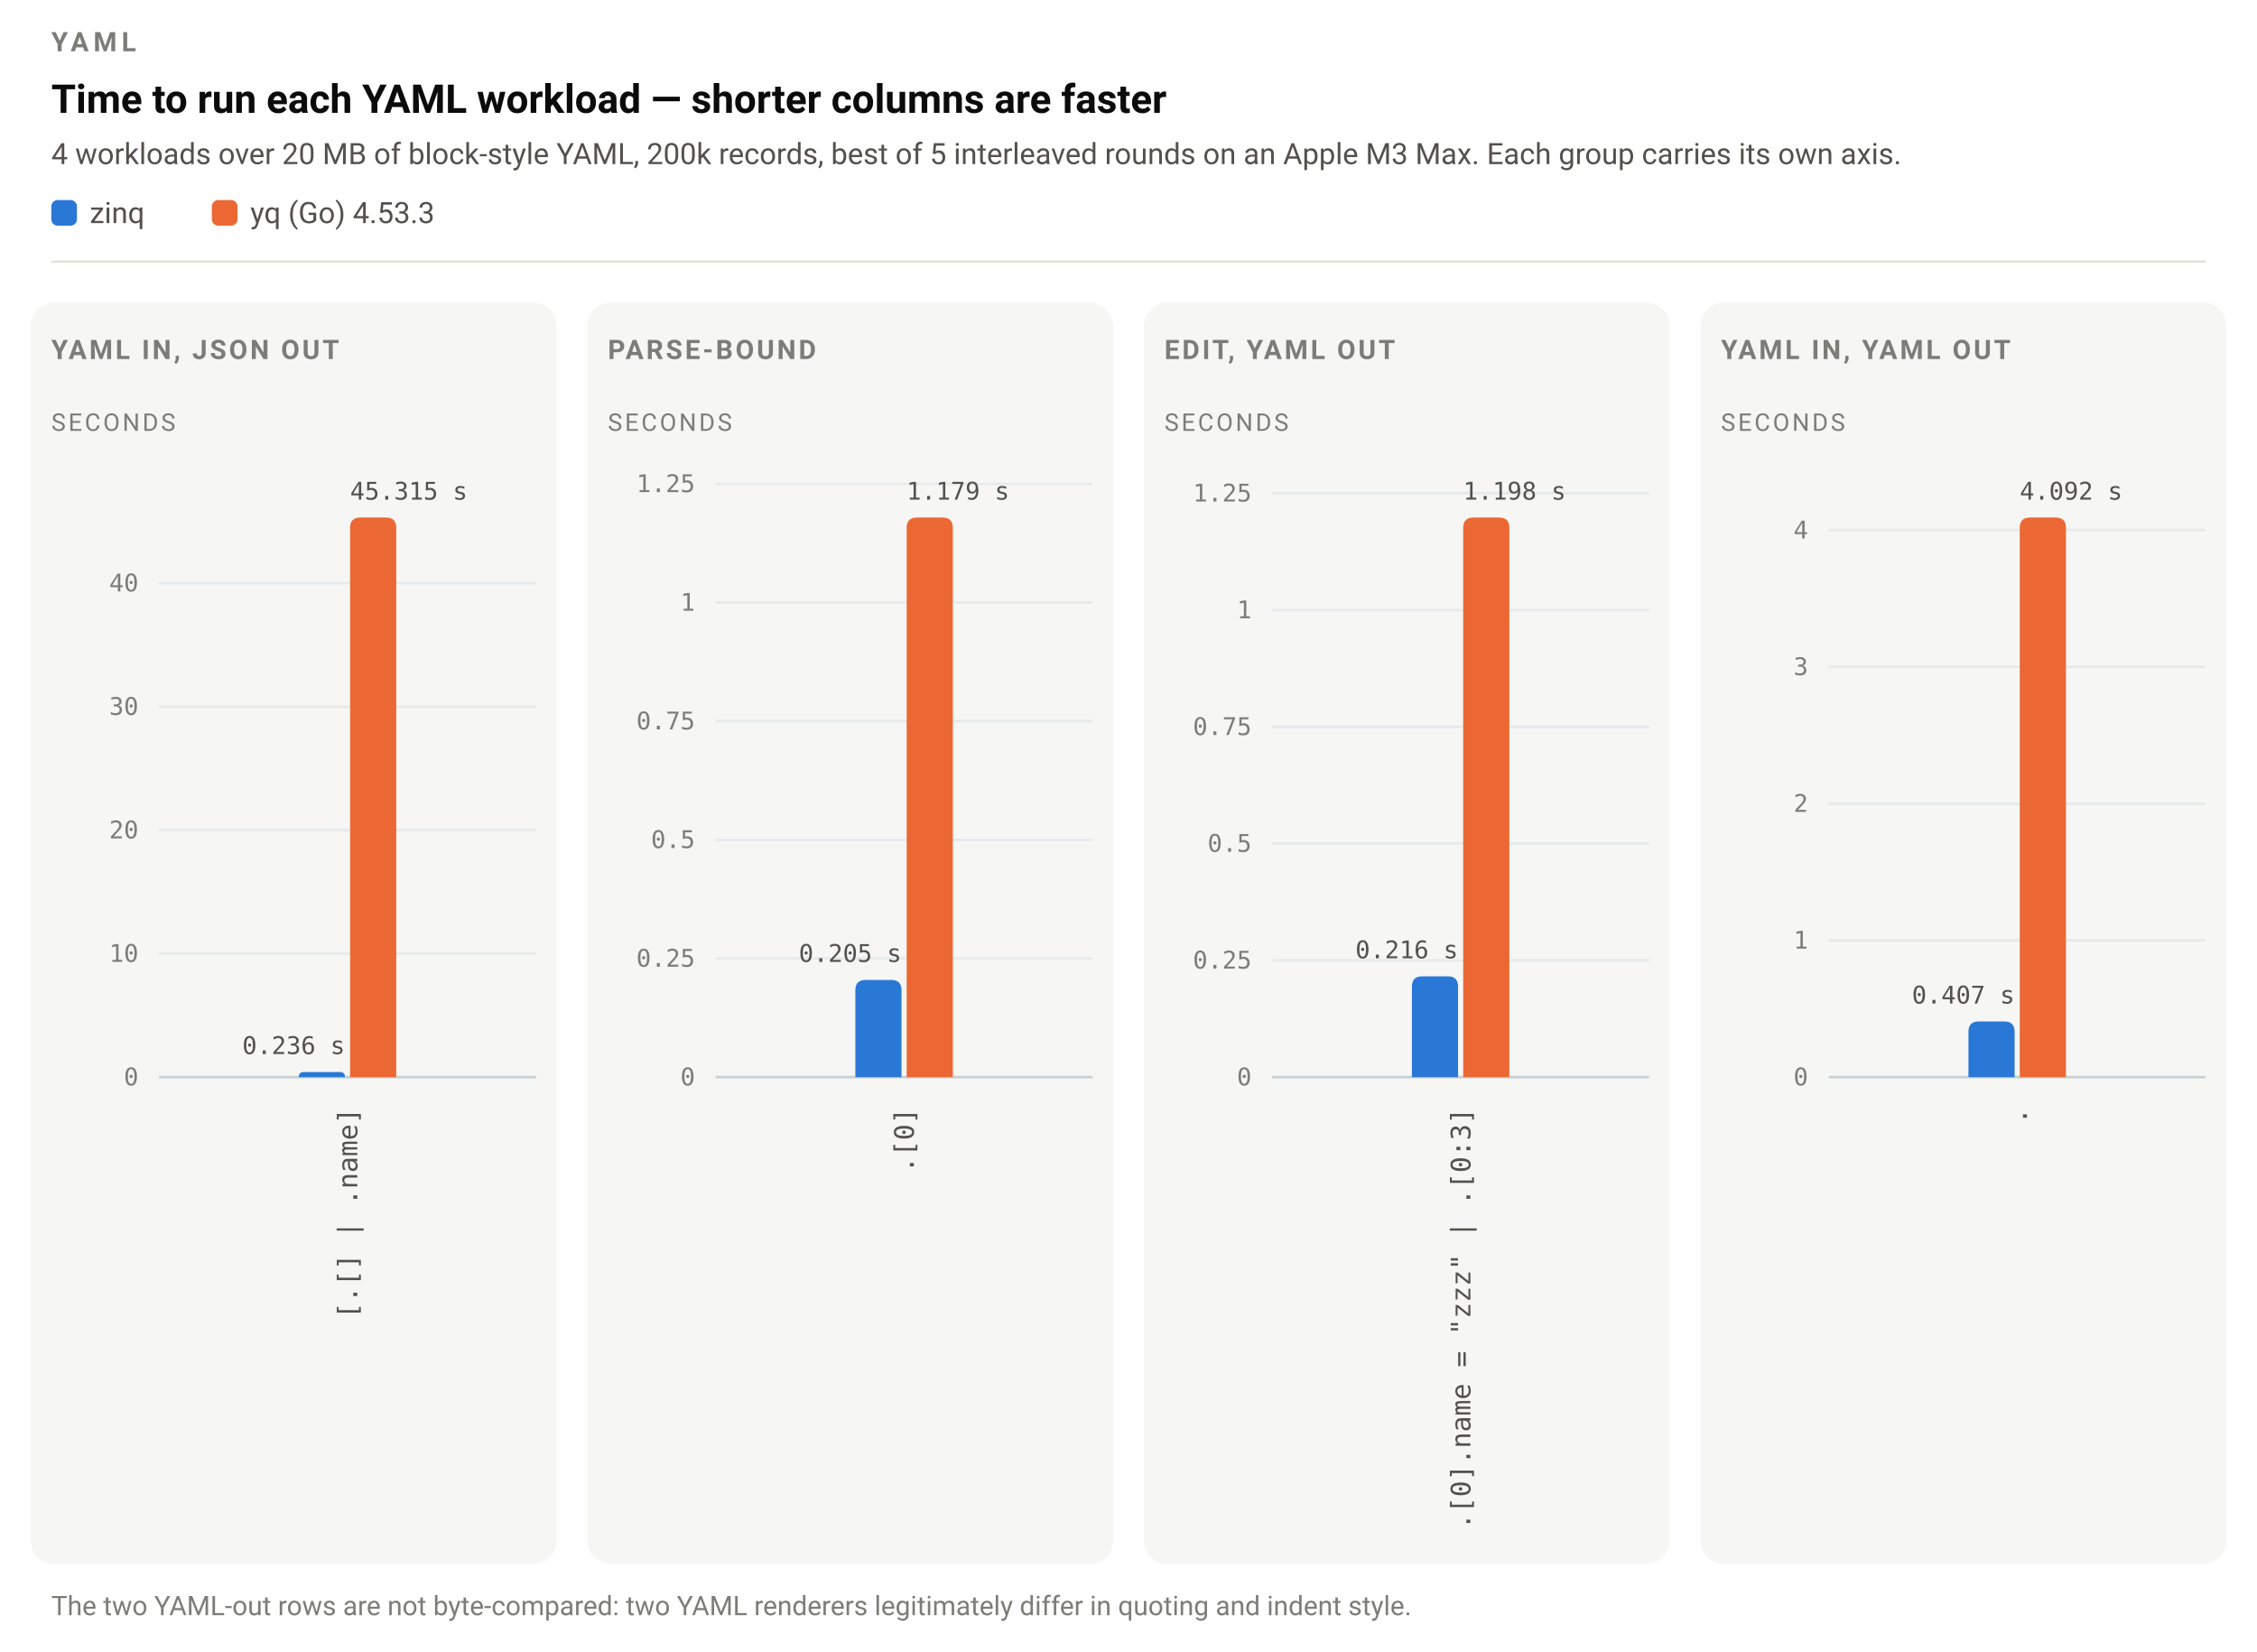
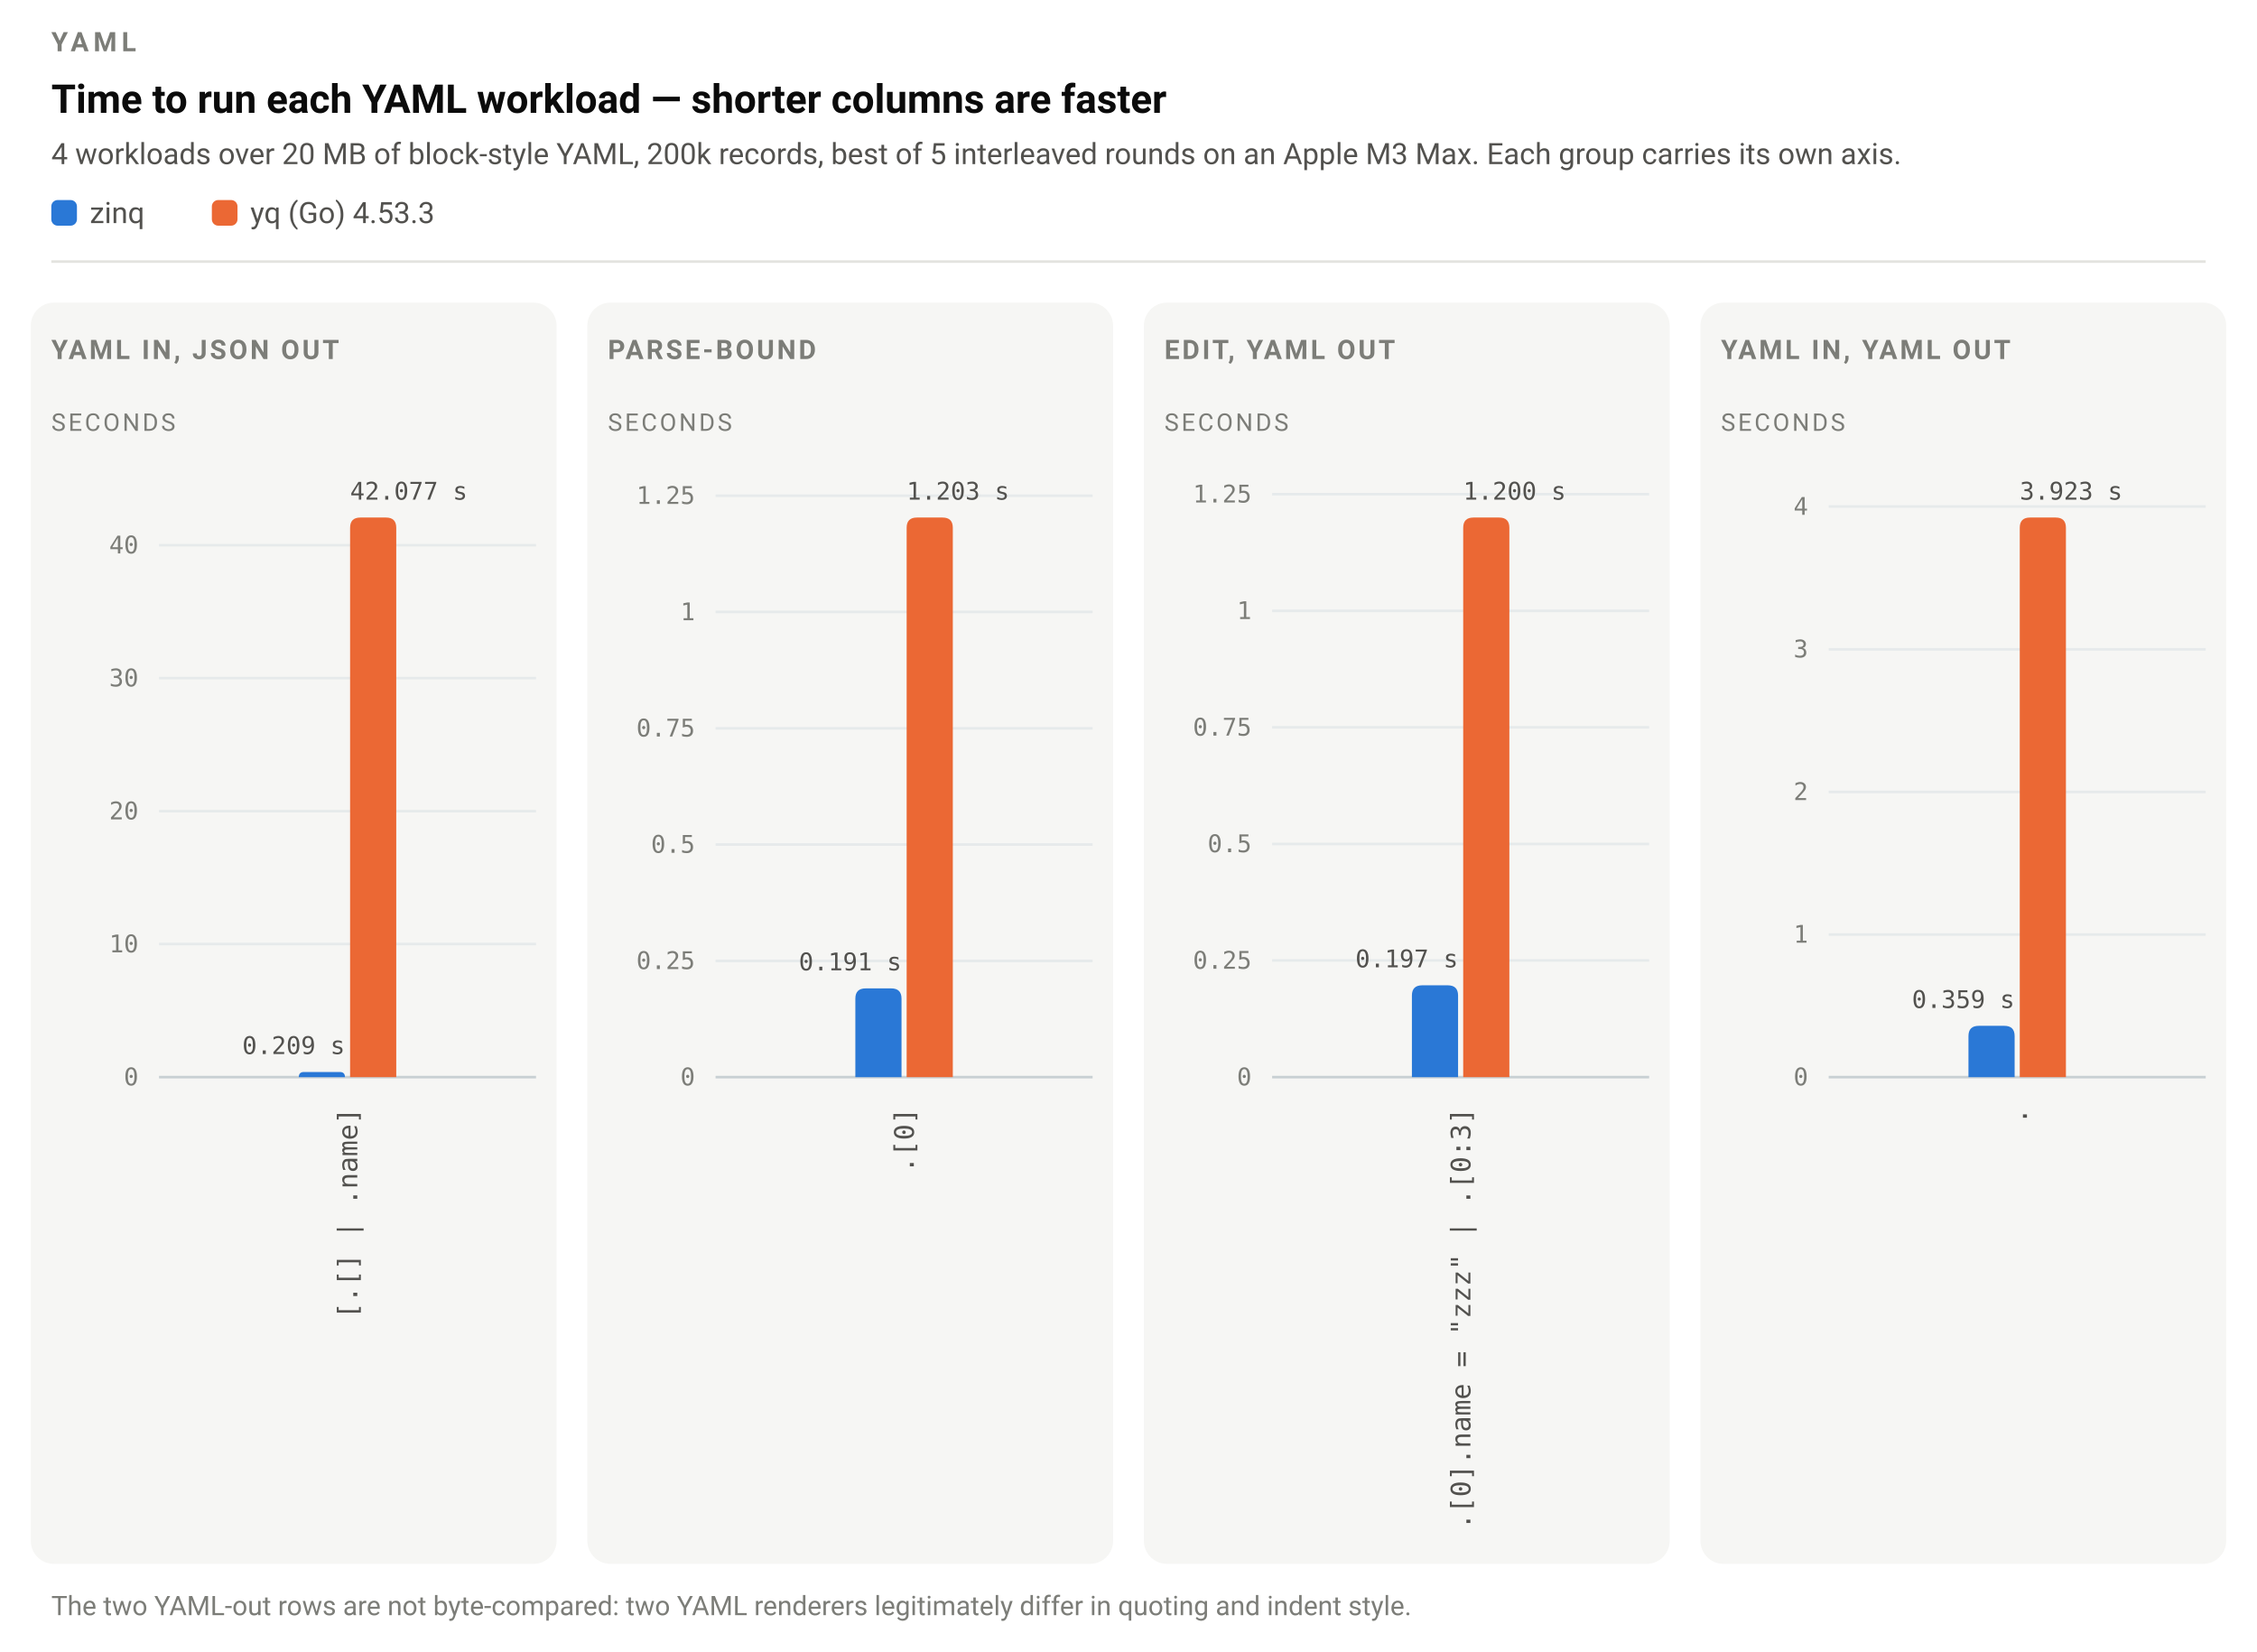
<svg xmlns="http://www.w3.org/2000/svg" width="880" height="644" viewBox="0 0 880 644" role="img" aria-label="Time to run 4 YAML workloads, zinq against yq (Go) 4.53.3, over 20 MB of block-style YAML, 200k records. zinq is ahead on all 4.">
  <text x="20" y="20" font-family="ui-sans-serif, system-ui, -apple-system, Segoe UI, Roboto, sans-serif" font-size="10.5" font-weight="600" letter-spacing="1.8" fill="#7c7d78">YAML</text>
  <text x="20" y="44" font-family="ui-sans-serif, system-ui, -apple-system, Segoe UI, Roboto, sans-serif" font-size="15.5" font-weight="600" fill="#0b0b0b">Time to run each YAML workload — shorter columns are faster</text>
  <text x="20" y="64" font-family="ui-sans-serif, system-ui, -apple-system, Segoe UI, Roboto, sans-serif" font-size="11.5" fill="#52514e">4 workloads over 20 MB of block-style YAML, 200k records, best of 5 interleaved rounds on an Apple M3 Max. Each group carries its own axis.</text>
  <rect x="20" y="78" width="10" height="10" rx="2.5" fill="#2a78d6" />
  <text x="35" y="87" font-family="ui-sans-serif, system-ui, -apple-system, Segoe UI, Roboto, sans-serif" font-size="11.5" fill="#52514e">zinq</text>
  <rect x="82.6" y="78" width="10" height="10" rx="2.5" fill="#eb6834" />
  <text x="97.6" y="87" font-family="ui-sans-serif, system-ui, -apple-system, Segoe UI, Roboto, sans-serif" font-size="11.5" fill="#52514e">yq (Go) 4.53.3</text>
  <line x1="20" y1="102" x2="860" y2="102" stroke="#e3e3df" stroke-width="1" />
  <rect x="12.0" y="118" width="205.0" height="491.8" rx="9" fill="#f6f6f4" />
  <text x="20" y="140" font-family="ui-sans-serif, system-ui, -apple-system, Segoe UI, Roboto, sans-serif" font-size="10.5" font-weight="600" letter-spacing="1" fill="#7c7d78">YAML IN, JSON OUT</text>
  <text x="20" y="168" font-family="ui-sans-serif, system-ui, -apple-system, Segoe UI, Roboto, sans-serif" font-size="9.5" letter-spacing="1" fill="#7c7d78">SECONDS</text>
  <text x="54" y="423.2" font-family="ui-monospace, SFMono-Regular, Menlo, Consolas, monospace" font-size="9.5" text-anchor="end" fill="#7c7d78">0</text>
-   <line x1="62.0" y1="371.9" x2="209.0" y2="371.9" stroke="#e6eaeb" stroke-width="1" />
-   <text x="54" y="375.052" font-family="ui-monospace, SFMono-Regular, Menlo, Consolas, monospace" font-size="9.5" text-anchor="end" fill="#7c7d78">10</text>
-   <line x1="62.0" y1="323.7" x2="209.0" y2="323.7" stroke="#e6eaeb" stroke-width="1" />
-   <text x="54" y="326.904" font-family="ui-monospace, SFMono-Regular, Menlo, Consolas, monospace" font-size="9.5" text-anchor="end" fill="#7c7d78">20</text>
-   <line x1="62.0" y1="275.6" x2="209.0" y2="275.6" stroke="#e6eaeb" stroke-width="1" />
-   <text x="54" y="278.757" font-family="ui-monospace, SFMono-Regular, Menlo, Consolas, monospace" font-size="9.5" text-anchor="end" fill="#7c7d78">30</text>
-   <line x1="62.0" y1="227.4" x2="209.0" y2="227.4" stroke="#e6eaeb" stroke-width="1" />
-   <text x="54" y="230.609" font-family="ui-monospace, SFMono-Regular, Menlo, Consolas, monospace" font-size="9.5" text-anchor="end" fill="#7c7d78">40</text>
+   <line x1="62.0" y1="368.1" x2="209.0" y2="368.1" stroke="#e6eaeb" stroke-width="1" />
+   <text x="54" y="371.347" font-family="ui-monospace, SFMono-Regular, Menlo, Consolas, monospace" font-size="9.5" text-anchor="end" fill="#7c7d78">10</text>
+   <line x1="62.0" y1="316.3" x2="209.0" y2="316.3" stroke="#e6eaeb" stroke-width="1" />
+   <text x="54" y="319.494" font-family="ui-monospace, SFMono-Regular, Menlo, Consolas, monospace" font-size="9.5" text-anchor="end" fill="#7c7d78">20</text>
+   <line x1="62.0" y1="264.4" x2="209.0" y2="264.4" stroke="#e6eaeb" stroke-width="1" />
+   <text x="54" y="267.641" font-family="ui-monospace, SFMono-Regular, Menlo, Consolas, monospace" font-size="9.5" text-anchor="end" fill="#7c7d78">30</text>
+   <line x1="62.0" y1="212.6" x2="209.0" y2="212.6" stroke="#e6eaeb" stroke-width="1" />
+   <text x="54" y="215.788" font-family="ui-monospace, SFMono-Regular, Menlo, Consolas, monospace" font-size="9.5" text-anchor="end" fill="#7c7d78">40</text>
  <line x1="62.0" y1="420.0" x2="209.0" y2="420.0" stroke="#c8d0d3" stroke-width="1" />
  <path d="M116.5 420.0L116.5 420.0Q116.5 418.0 118.5 418.0L132.5 418.0Q134.5 418.0 134.5 420.0L134.5 420.0Z" fill="#2a78d6" />
  <path d="M136.5 420.0L136.5 205.8Q136.5 201.8 140.5 201.8L150.5 201.8Q154.5 201.8 154.5 205.8L154.5 420.0Z" fill="#eb6834" />
-   <text x="134.5" y="411" font-family="ui-monospace, SFMono-Regular, Menlo, Consolas, monospace" font-size="9.5" text-anchor="end" fill="#52514e">0.236 s</text>
-   <text x="136.5" y="194.818" font-family="ui-monospace, SFMono-Regular, Menlo, Consolas, monospace" font-size="9.5" text-anchor="start" fill="#52514e">45.315 s</text>
+   <text x="134.5" y="411" font-family="ui-monospace, SFMono-Regular, Menlo, Consolas, monospace" font-size="9.5" text-anchor="end" fill="#52514e">0.209 s</text>
+   <text x="136.5" y="194.818" font-family="ui-monospace, SFMono-Regular, Menlo, Consolas, monospace" font-size="9.5" text-anchor="start" fill="#52514e">42.077 s</text>
  <text x="139.3" y="432" font-family="ui-monospace, SFMono-Regular, Menlo, Consolas, monospace" font-size="10.5" text-anchor="end" transform="rotate(-90 139.3 432.0)" fill="#52514e">[.[] | .name]</text>
  <rect x="229.0" y="118" width="205.0" height="491.8" rx="9" fill="#f6f6f4" />
  <text x="237" y="140" font-family="ui-sans-serif, system-ui, -apple-system, Segoe UI, Roboto, sans-serif" font-size="10.5" font-weight="600" letter-spacing="1" fill="#7c7d78">PARSE-BOUND</text>
  <text x="237" y="168" font-family="ui-sans-serif, system-ui, -apple-system, Segoe UI, Roboto, sans-serif" font-size="9.5" letter-spacing="1" fill="#7c7d78">SECONDS</text>
  <text x="271" y="423.2" font-family="ui-monospace, SFMono-Regular, Menlo, Consolas, monospace" font-size="9.5" text-anchor="end" fill="#7c7d78">0</text>
-   <line x1="279.0" y1="373.7" x2="426.0" y2="373.7" stroke="#e6eaeb" stroke-width="1" />
-   <text x="271" y="376.936" font-family="ui-monospace, SFMono-Regular, Menlo, Consolas, monospace" font-size="9.5" text-anchor="end" fill="#7c7d78">0.25</text>
-   <line x1="279.0" y1="327.5" x2="426.0" y2="327.5" stroke="#e6eaeb" stroke-width="1" />
-   <text x="271" y="330.672" font-family="ui-monospace, SFMono-Regular, Menlo, Consolas, monospace" font-size="9.5" text-anchor="end" fill="#7c7d78">0.5</text>
-   <line x1="279.0" y1="281.2" x2="426.0" y2="281.2" stroke="#e6eaeb" stroke-width="1" />
-   <text x="271" y="284.407" font-family="ui-monospace, SFMono-Regular, Menlo, Consolas, monospace" font-size="9.5" text-anchor="end" fill="#7c7d78">0.75</text>
-   <line x1="279.0" y1="234.9" x2="426.0" y2="234.9" stroke="#e6eaeb" stroke-width="1" />
-   <text x="271" y="238.143" font-family="ui-monospace, SFMono-Regular, Menlo, Consolas, monospace" font-size="9.5" text-anchor="end" fill="#7c7d78">1</text>
-   <line x1="279.0" y1="188.7" x2="426.0" y2="188.7" stroke="#e6eaeb" stroke-width="1" />
-   <text x="271" y="191.879" font-family="ui-monospace, SFMono-Regular, Menlo, Consolas, monospace" font-size="9.5" text-anchor="end" fill="#7c7d78">1.25</text>
+   <line x1="279.0" y1="374.7" x2="426.0" y2="374.7" stroke="#e6eaeb" stroke-width="1" />
+   <text x="271" y="377.859" font-family="ui-monospace, SFMono-Regular, Menlo, Consolas, monospace" font-size="9.5" text-anchor="end" fill="#7c7d78">0.25</text>
+   <line x1="279.0" y1="329.3" x2="426.0" y2="329.3" stroke="#e6eaeb" stroke-width="1" />
+   <text x="271" y="332.518" font-family="ui-monospace, SFMono-Regular, Menlo, Consolas, monospace" font-size="9.5" text-anchor="end" fill="#7c7d78">0.5</text>
+   <line x1="279.0" y1="284.0" x2="426.0" y2="284.0" stroke="#e6eaeb" stroke-width="1" />
+   <text x="271" y="287.176" font-family="ui-monospace, SFMono-Regular, Menlo, Consolas, monospace" font-size="9.5" text-anchor="end" fill="#7c7d78">0.75</text>
+   <line x1="279.0" y1="238.6" x2="426.0" y2="238.6" stroke="#e6eaeb" stroke-width="1" />
+   <text x="271" y="241.835" font-family="ui-monospace, SFMono-Regular, Menlo, Consolas, monospace" font-size="9.5" text-anchor="end" fill="#7c7d78">1</text>
+   <line x1="279.0" y1="193.3" x2="426.0" y2="193.3" stroke="#e6eaeb" stroke-width="1" />
+   <text x="271" y="196.494" font-family="ui-monospace, SFMono-Regular, Menlo, Consolas, monospace" font-size="9.5" text-anchor="end" fill="#7c7d78">1.25</text>
  <line x1="279.0" y1="420.0" x2="426.0" y2="420.0" stroke="#c8d0d3" stroke-width="1" />
-   <path d="M333.5 420.0L333.5 386.1Q333.5 382.1 337.5 382.1L347.5 382.1Q351.5 382.1 351.5 386.1L351.5 420.0Z" fill="#2a78d6" />
+   <path d="M333.5 420.0L333.5 389.4Q333.5 385.4 337.5 385.4L347.5 385.4Q351.5 385.4 351.5 389.4L351.5 420.0Z" fill="#2a78d6" />
  <path d="M353.5 420.0L353.5 205.8Q353.5 201.8 357.5 201.8L367.5 201.8Q371.5 201.8 371.5 205.8L371.5 420.0Z" fill="#eb6834" />
-   <text x="351.5" y="375.063" font-family="ui-monospace, SFMono-Regular, Menlo, Consolas, monospace" font-size="9.5" text-anchor="end" fill="#52514e">0.205 s</text>
-   <text x="353.5" y="194.818" font-family="ui-monospace, SFMono-Regular, Menlo, Consolas, monospace" font-size="9.5" text-anchor="start" fill="#52514e">1.179 s</text>
+   <text x="351.5" y="378.359" font-family="ui-monospace, SFMono-Regular, Menlo, Consolas, monospace" font-size="9.5" text-anchor="end" fill="#52514e">0.191 s</text>
+   <text x="353.5" y="194.818" font-family="ui-monospace, SFMono-Regular, Menlo, Consolas, monospace" font-size="9.5" text-anchor="start" fill="#52514e">1.203 s</text>
  <text x="356.3" y="432" font-family="ui-monospace, SFMono-Regular, Menlo, Consolas, monospace" font-size="10.5" text-anchor="end" transform="rotate(-90 356.3 432.0)" fill="#52514e">.[0]</text>
  <rect x="446.0" y="118" width="205.0" height="491.8" rx="9" fill="#f6f6f4" />
  <text x="454" y="140" font-family="ui-sans-serif, system-ui, -apple-system, Segoe UI, Roboto, sans-serif" font-size="10.5" font-weight="600" letter-spacing="1" fill="#7c7d78">EDIT, YAML OUT</text>
  <text x="454" y="168" font-family="ui-sans-serif, system-ui, -apple-system, Segoe UI, Roboto, sans-serif" font-size="9.5" letter-spacing="1" fill="#7c7d78">SECONDS</text>
  <text x="488" y="423.2" font-family="ui-monospace, SFMono-Regular, Menlo, Consolas, monospace" font-size="9.5" text-anchor="end" fill="#7c7d78">0</text>
  <line x1="496.0" y1="374.5" x2="643.0" y2="374.5" stroke="#e6eaeb" stroke-width="1" />
-   <text x="488" y="377.67" font-family="ui-monospace, SFMono-Regular, Menlo, Consolas, monospace" font-size="9.5" text-anchor="end" fill="#7c7d78">0.25</text>
-   <line x1="496.0" y1="328.9" x2="643.0" y2="328.9" stroke="#e6eaeb" stroke-width="1" />
-   <text x="488" y="332.139" font-family="ui-monospace, SFMono-Regular, Menlo, Consolas, monospace" font-size="9.5" text-anchor="end" fill="#7c7d78">0.5</text>
-   <line x1="496.0" y1="283.4" x2="643.0" y2="283.4" stroke="#e6eaeb" stroke-width="1" />
-   <text x="488" y="286.609" font-family="ui-monospace, SFMono-Regular, Menlo, Consolas, monospace" font-size="9.5" text-anchor="end" fill="#7c7d78">0.75</text>
-   <line x1="496.0" y1="237.9" x2="643.0" y2="237.9" stroke="#e6eaeb" stroke-width="1" />
-   <text x="488" y="241.078" font-family="ui-monospace, SFMono-Regular, Menlo, Consolas, monospace" font-size="9.5" text-anchor="end" fill="#7c7d78">1</text>
-   <line x1="496.0" y1="192.3" x2="643.0" y2="192.3" stroke="#e6eaeb" stroke-width="1" />
-   <text x="488" y="195.548" font-family="ui-monospace, SFMono-Regular, Menlo, Consolas, monospace" font-size="9.5" text-anchor="end" fill="#7c7d78">1.25</text>
+   <text x="488" y="377.745" font-family="ui-monospace, SFMono-Regular, Menlo, Consolas, monospace" font-size="9.5" text-anchor="end" fill="#7c7d78">0.25</text>
+   <line x1="496.0" y1="329.1" x2="643.0" y2="329.1" stroke="#e6eaeb" stroke-width="1" />
+   <text x="488" y="332.291" font-family="ui-monospace, SFMono-Regular, Menlo, Consolas, monospace" font-size="9.5" text-anchor="end" fill="#7c7d78">0.5</text>
+   <line x1="496.0" y1="283.6" x2="643.0" y2="283.6" stroke="#e6eaeb" stroke-width="1" />
+   <text x="488" y="286.836" font-family="ui-monospace, SFMono-Regular, Menlo, Consolas, monospace" font-size="9.5" text-anchor="end" fill="#7c7d78">0.75</text>
+   <line x1="496.0" y1="238.2" x2="643.0" y2="238.2" stroke="#e6eaeb" stroke-width="1" />
+   <text x="488" y="241.382" font-family="ui-monospace, SFMono-Regular, Menlo, Consolas, monospace" font-size="9.5" text-anchor="end" fill="#7c7d78">1</text>
+   <line x1="496.0" y1="192.7" x2="643.0" y2="192.7" stroke="#e6eaeb" stroke-width="1" />
+   <text x="488" y="195.927" font-family="ui-monospace, SFMono-Regular, Menlo, Consolas, monospace" font-size="9.5" text-anchor="end" fill="#7c7d78">1.25</text>
  <line x1="496.0" y1="420.0" x2="643.0" y2="420.0" stroke="#c8d0d3" stroke-width="1" />
-   <path d="M550.5 420.0L550.5 384.7Q550.5 380.7 554.5 380.7L564.5 380.7Q568.5 380.7 568.5 384.7L568.5 420.0Z" fill="#2a78d6" />
+   <path d="M550.5 420.0L550.5 388.2Q550.5 384.2 554.5 384.2L564.5 384.2Q568.5 384.2 568.5 388.2L568.5 420.0Z" fill="#2a78d6" />
  <path d="M570.5 420.0L570.5 205.8Q570.5 201.8 574.5 201.8L584.5 201.8Q588.5 201.8 588.5 205.8L588.5 420.0Z" fill="#eb6834" />
-   <text x="568.5" y="373.662" font-family="ui-monospace, SFMono-Regular, Menlo, Consolas, monospace" font-size="9.5" text-anchor="end" fill="#52514e">0.216 s</text>
-   <text x="570.5" y="194.818" font-family="ui-monospace, SFMono-Regular, Menlo, Consolas, monospace" font-size="9.5" text-anchor="start" fill="#52514e">1.198 s</text>
+   <text x="568.5" y="377.182" font-family="ui-monospace, SFMono-Regular, Menlo, Consolas, monospace" font-size="9.5" text-anchor="end" fill="#52514e">0.197 s</text>
+   <text x="570.5" y="194.818" font-family="ui-monospace, SFMono-Regular, Menlo, Consolas, monospace" font-size="9.5" text-anchor="start" fill="#52514e">1.200 s</text>
  <text x="573.3" y="432" font-family="ui-monospace, SFMono-Regular, Menlo, Consolas, monospace" font-size="10.5" text-anchor="end" transform="rotate(-90 573.3 432.0)" fill="#52514e">.[0].name = "zzz" | .[0:3]</text>
  <rect x="663.0" y="118" width="205.0" height="491.8" rx="9" fill="#f6f6f4" />
  <text x="671" y="140" font-family="ui-sans-serif, system-ui, -apple-system, Segoe UI, Roboto, sans-serif" font-size="10.5" font-weight="600" letter-spacing="1" fill="#7c7d78">YAML IN, YAML OUT</text>
  <text x="671" y="168" font-family="ui-sans-serif, system-ui, -apple-system, Segoe UI, Roboto, sans-serif" font-size="9.5" letter-spacing="1" fill="#7c7d78">SECONDS</text>
  <text x="705" y="423.2" font-family="ui-monospace, SFMono-Regular, Menlo, Consolas, monospace" font-size="9.5" text-anchor="end" fill="#7c7d78">0</text>
-   <line x1="713.0" y1="366.7" x2="860.0" y2="366.7" stroke="#e6eaeb" stroke-width="1" />
-   <text x="705" y="369.881" font-family="ui-monospace, SFMono-Regular, Menlo, Consolas, monospace" font-size="9.5" text-anchor="end" fill="#7c7d78">1</text>
-   <line x1="713.0" y1="313.4" x2="860.0" y2="313.4" stroke="#e6eaeb" stroke-width="1" />
-   <text x="705" y="316.562" font-family="ui-monospace, SFMono-Regular, Menlo, Consolas, monospace" font-size="9.5" text-anchor="end" fill="#7c7d78">2</text>
-   <line x1="713.0" y1="260.0" x2="860.0" y2="260.0" stroke="#e6eaeb" stroke-width="1" />
-   <text x="705" y="263.243" font-family="ui-monospace, SFMono-Regular, Menlo, Consolas, monospace" font-size="9.5" text-anchor="end" fill="#7c7d78">3</text>
-   <line x1="713.0" y1="206.7" x2="860.0" y2="206.7" stroke="#e6eaeb" stroke-width="1" />
-   <text x="705" y="209.924" font-family="ui-monospace, SFMono-Regular, Menlo, Consolas, monospace" font-size="9.5" text-anchor="end" fill="#7c7d78">4</text>
+   <line x1="713.0" y1="364.4" x2="860.0" y2="364.4" stroke="#e6eaeb" stroke-width="1" />
+   <text x="705" y="367.584" font-family="ui-monospace, SFMono-Regular, Menlo, Consolas, monospace" font-size="9.5" text-anchor="end" fill="#7c7d78">1</text>
+   <line x1="713.0" y1="308.8" x2="860.0" y2="308.8" stroke="#e6eaeb" stroke-width="1" />
+   <text x="705" y="311.968" font-family="ui-monospace, SFMono-Regular, Menlo, Consolas, monospace" font-size="9.5" text-anchor="end" fill="#7c7d78">2</text>
+   <line x1="713.0" y1="253.2" x2="860.0" y2="253.2" stroke="#e6eaeb" stroke-width="1" />
+   <text x="705" y="256.352" font-family="ui-monospace, SFMono-Regular, Menlo, Consolas, monospace" font-size="9.5" text-anchor="end" fill="#7c7d78">3</text>
+   <line x1="713.0" y1="197.5" x2="860.0" y2="197.5" stroke="#e6eaeb" stroke-width="1" />
+   <text x="705" y="200.736" font-family="ui-monospace, SFMono-Regular, Menlo, Consolas, monospace" font-size="9.5" text-anchor="end" fill="#7c7d78">4</text>
  <line x1="713.0" y1="420.0" x2="860.0" y2="420.0" stroke="#c8d0d3" stroke-width="1" />
-   <path d="M767.5 420.0L767.5 402.3Q767.5 398.3 771.5 398.3L781.5 398.3Q785.5 398.3 785.5 402.3L785.5 420.0Z" fill="#2a78d6" />
+   <path d="M767.5 420.0L767.5 404.0Q767.5 400.0 771.5 400.0L781.5 400.0Q785.5 400.0 785.5 404.0L785.5 420.0Z" fill="#2a78d6" />
  <path d="M787.5 420.0L787.5 205.8Q787.5 201.8 791.5 201.8L801.5 201.8Q805.5 201.8 805.5 205.8L805.5 420.0Z" fill="#eb6834" />
-   <text x="785.5" y="391.299" font-family="ui-monospace, SFMono-Regular, Menlo, Consolas, monospace" font-size="9.5" text-anchor="end" fill="#52514e">0.407 s</text>
-   <text x="787.5" y="194.818" font-family="ui-monospace, SFMono-Regular, Menlo, Consolas, monospace" font-size="9.5" text-anchor="start" fill="#52514e">4.092 s</text>
+   <text x="785.5" y="393.034" font-family="ui-monospace, SFMono-Regular, Menlo, Consolas, monospace" font-size="9.5" text-anchor="end" fill="#52514e">0.359 s</text>
+   <text x="787.5" y="194.818" font-family="ui-monospace, SFMono-Regular, Menlo, Consolas, monospace" font-size="9.5" text-anchor="start" fill="#52514e">3.923 s</text>
  <text x="790.3" y="432" font-family="ui-monospace, SFMono-Regular, Menlo, Consolas, monospace" font-size="10.5" text-anchor="end" transform="rotate(-90 790.3 432.0)" fill="#52514e">.</text>
  <text x="20" y="629.8" font-family="ui-sans-serif, system-ui, -apple-system, Segoe UI, Roboto, sans-serif" font-size="10.5" fill="#7c7d78">The two YAML-out rows are not byte-compared: two YAML renderers legitimately differ in quoting and indent style.</text>
</svg>
